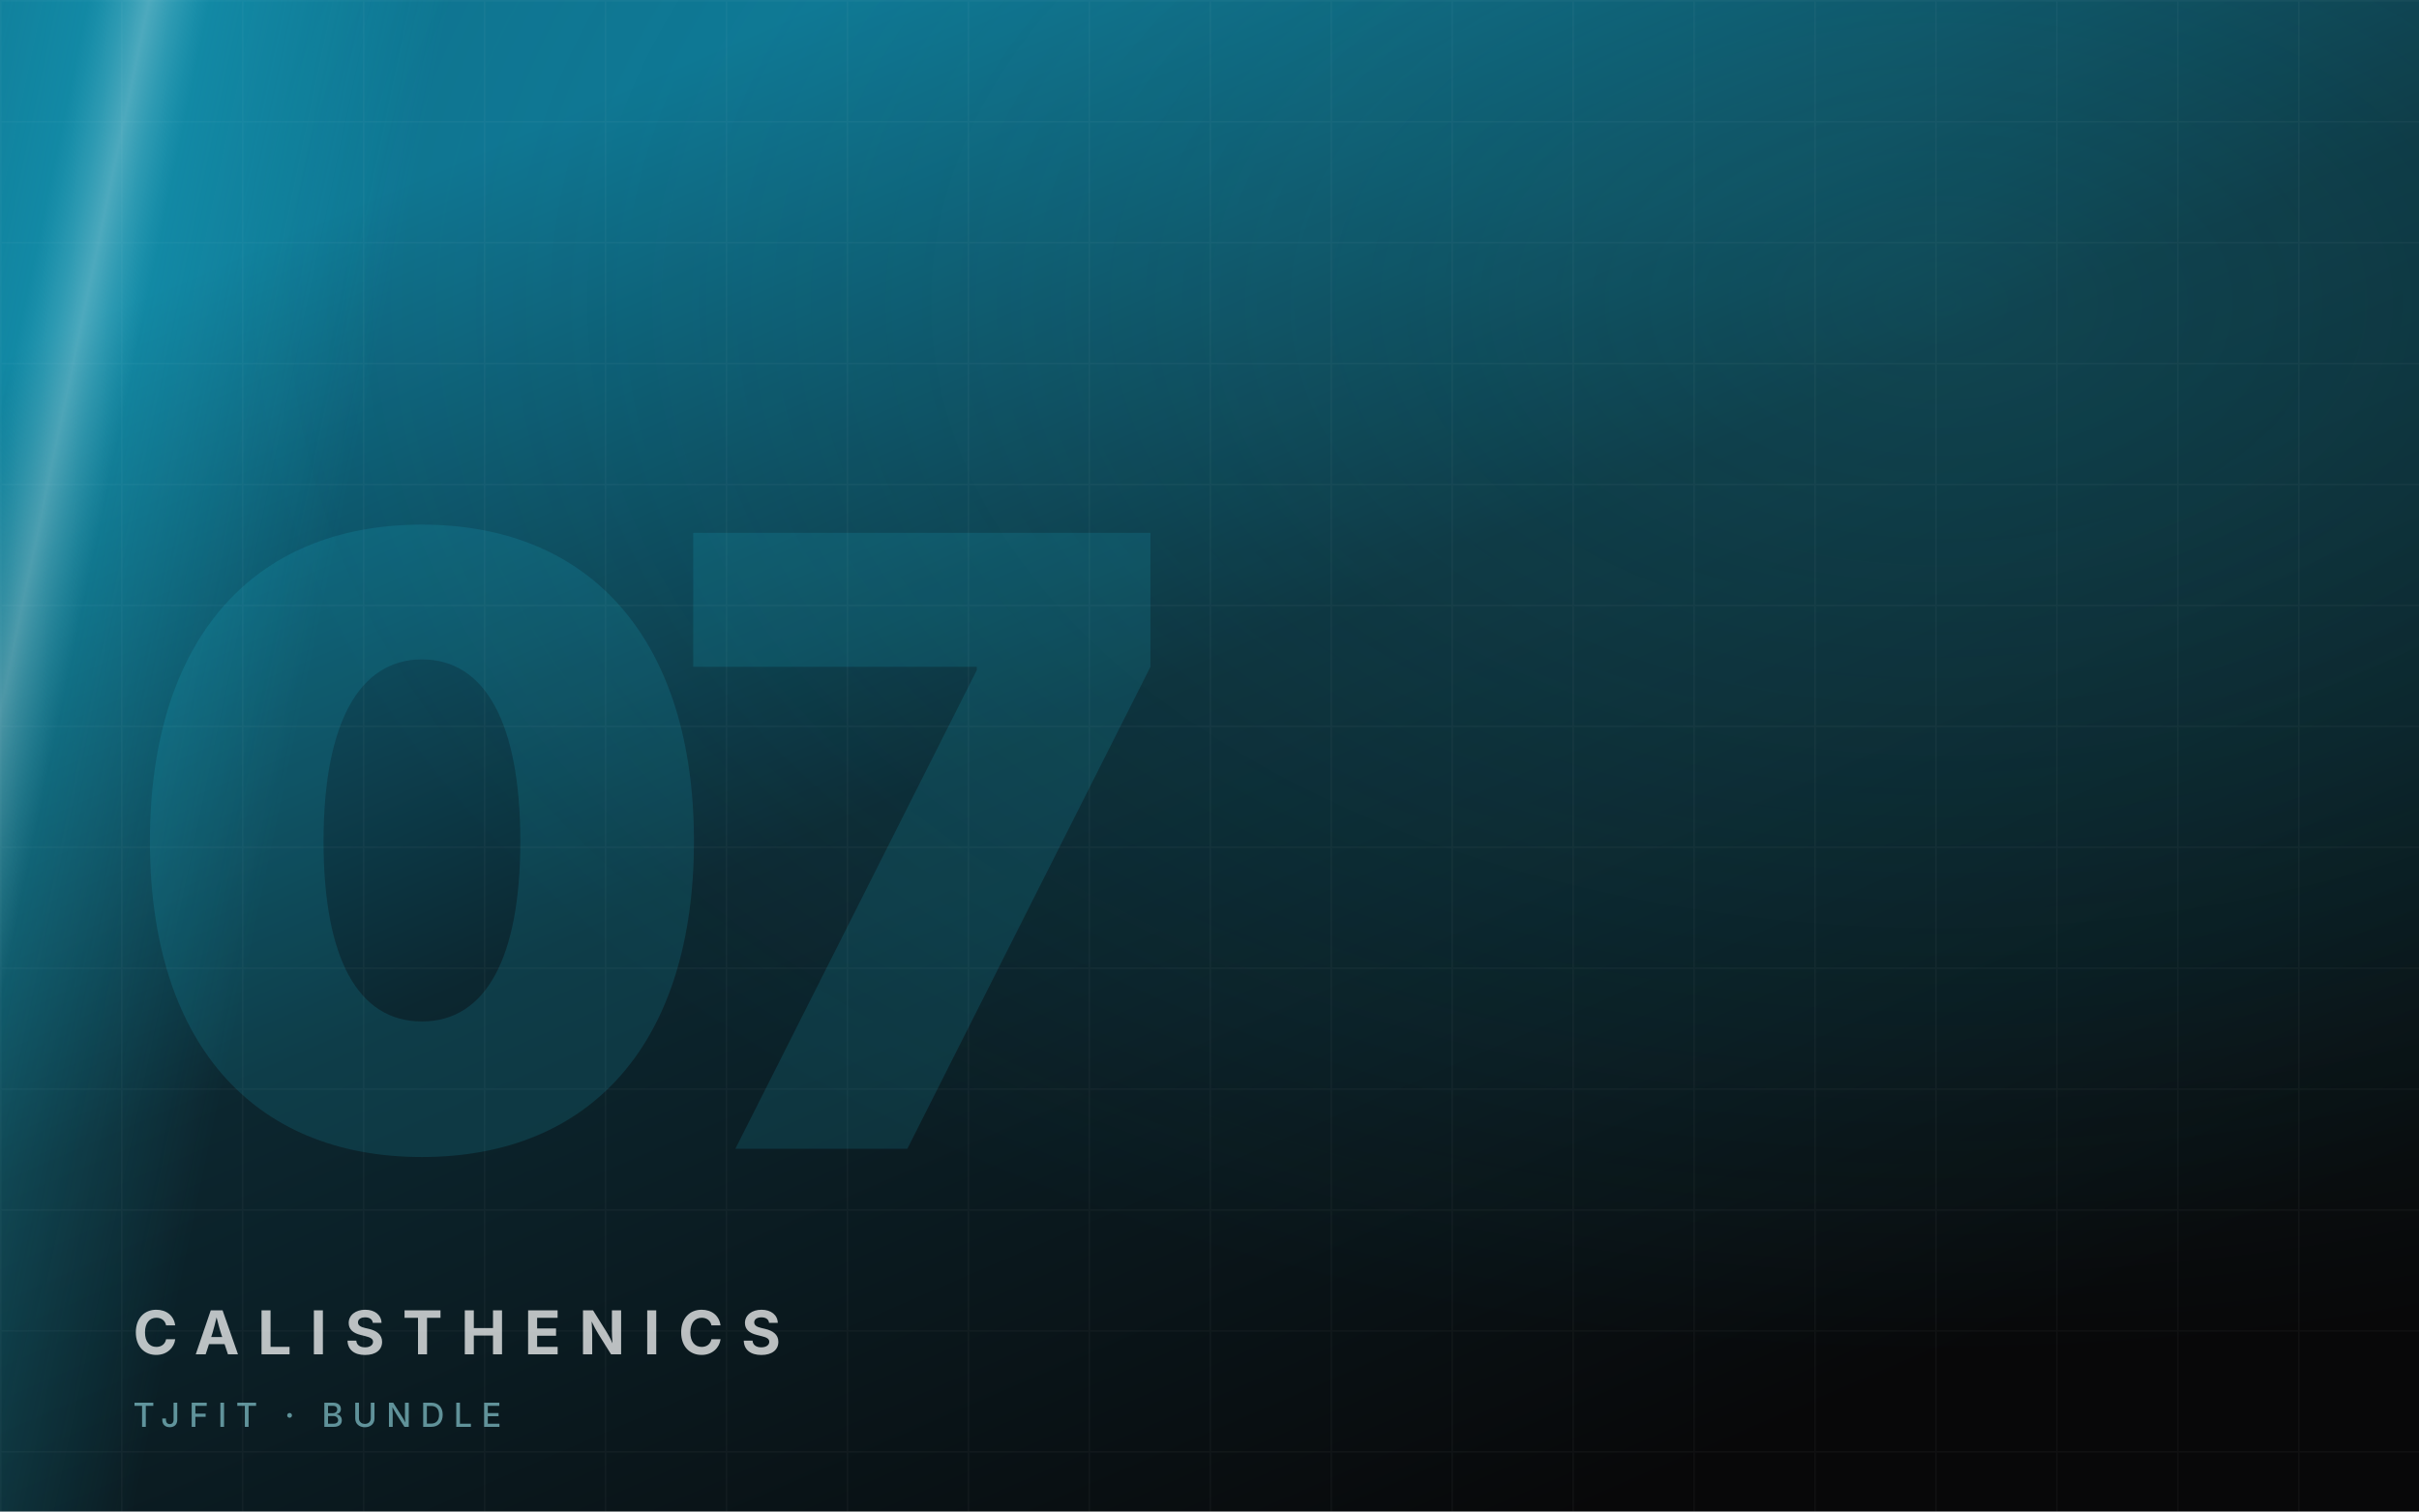
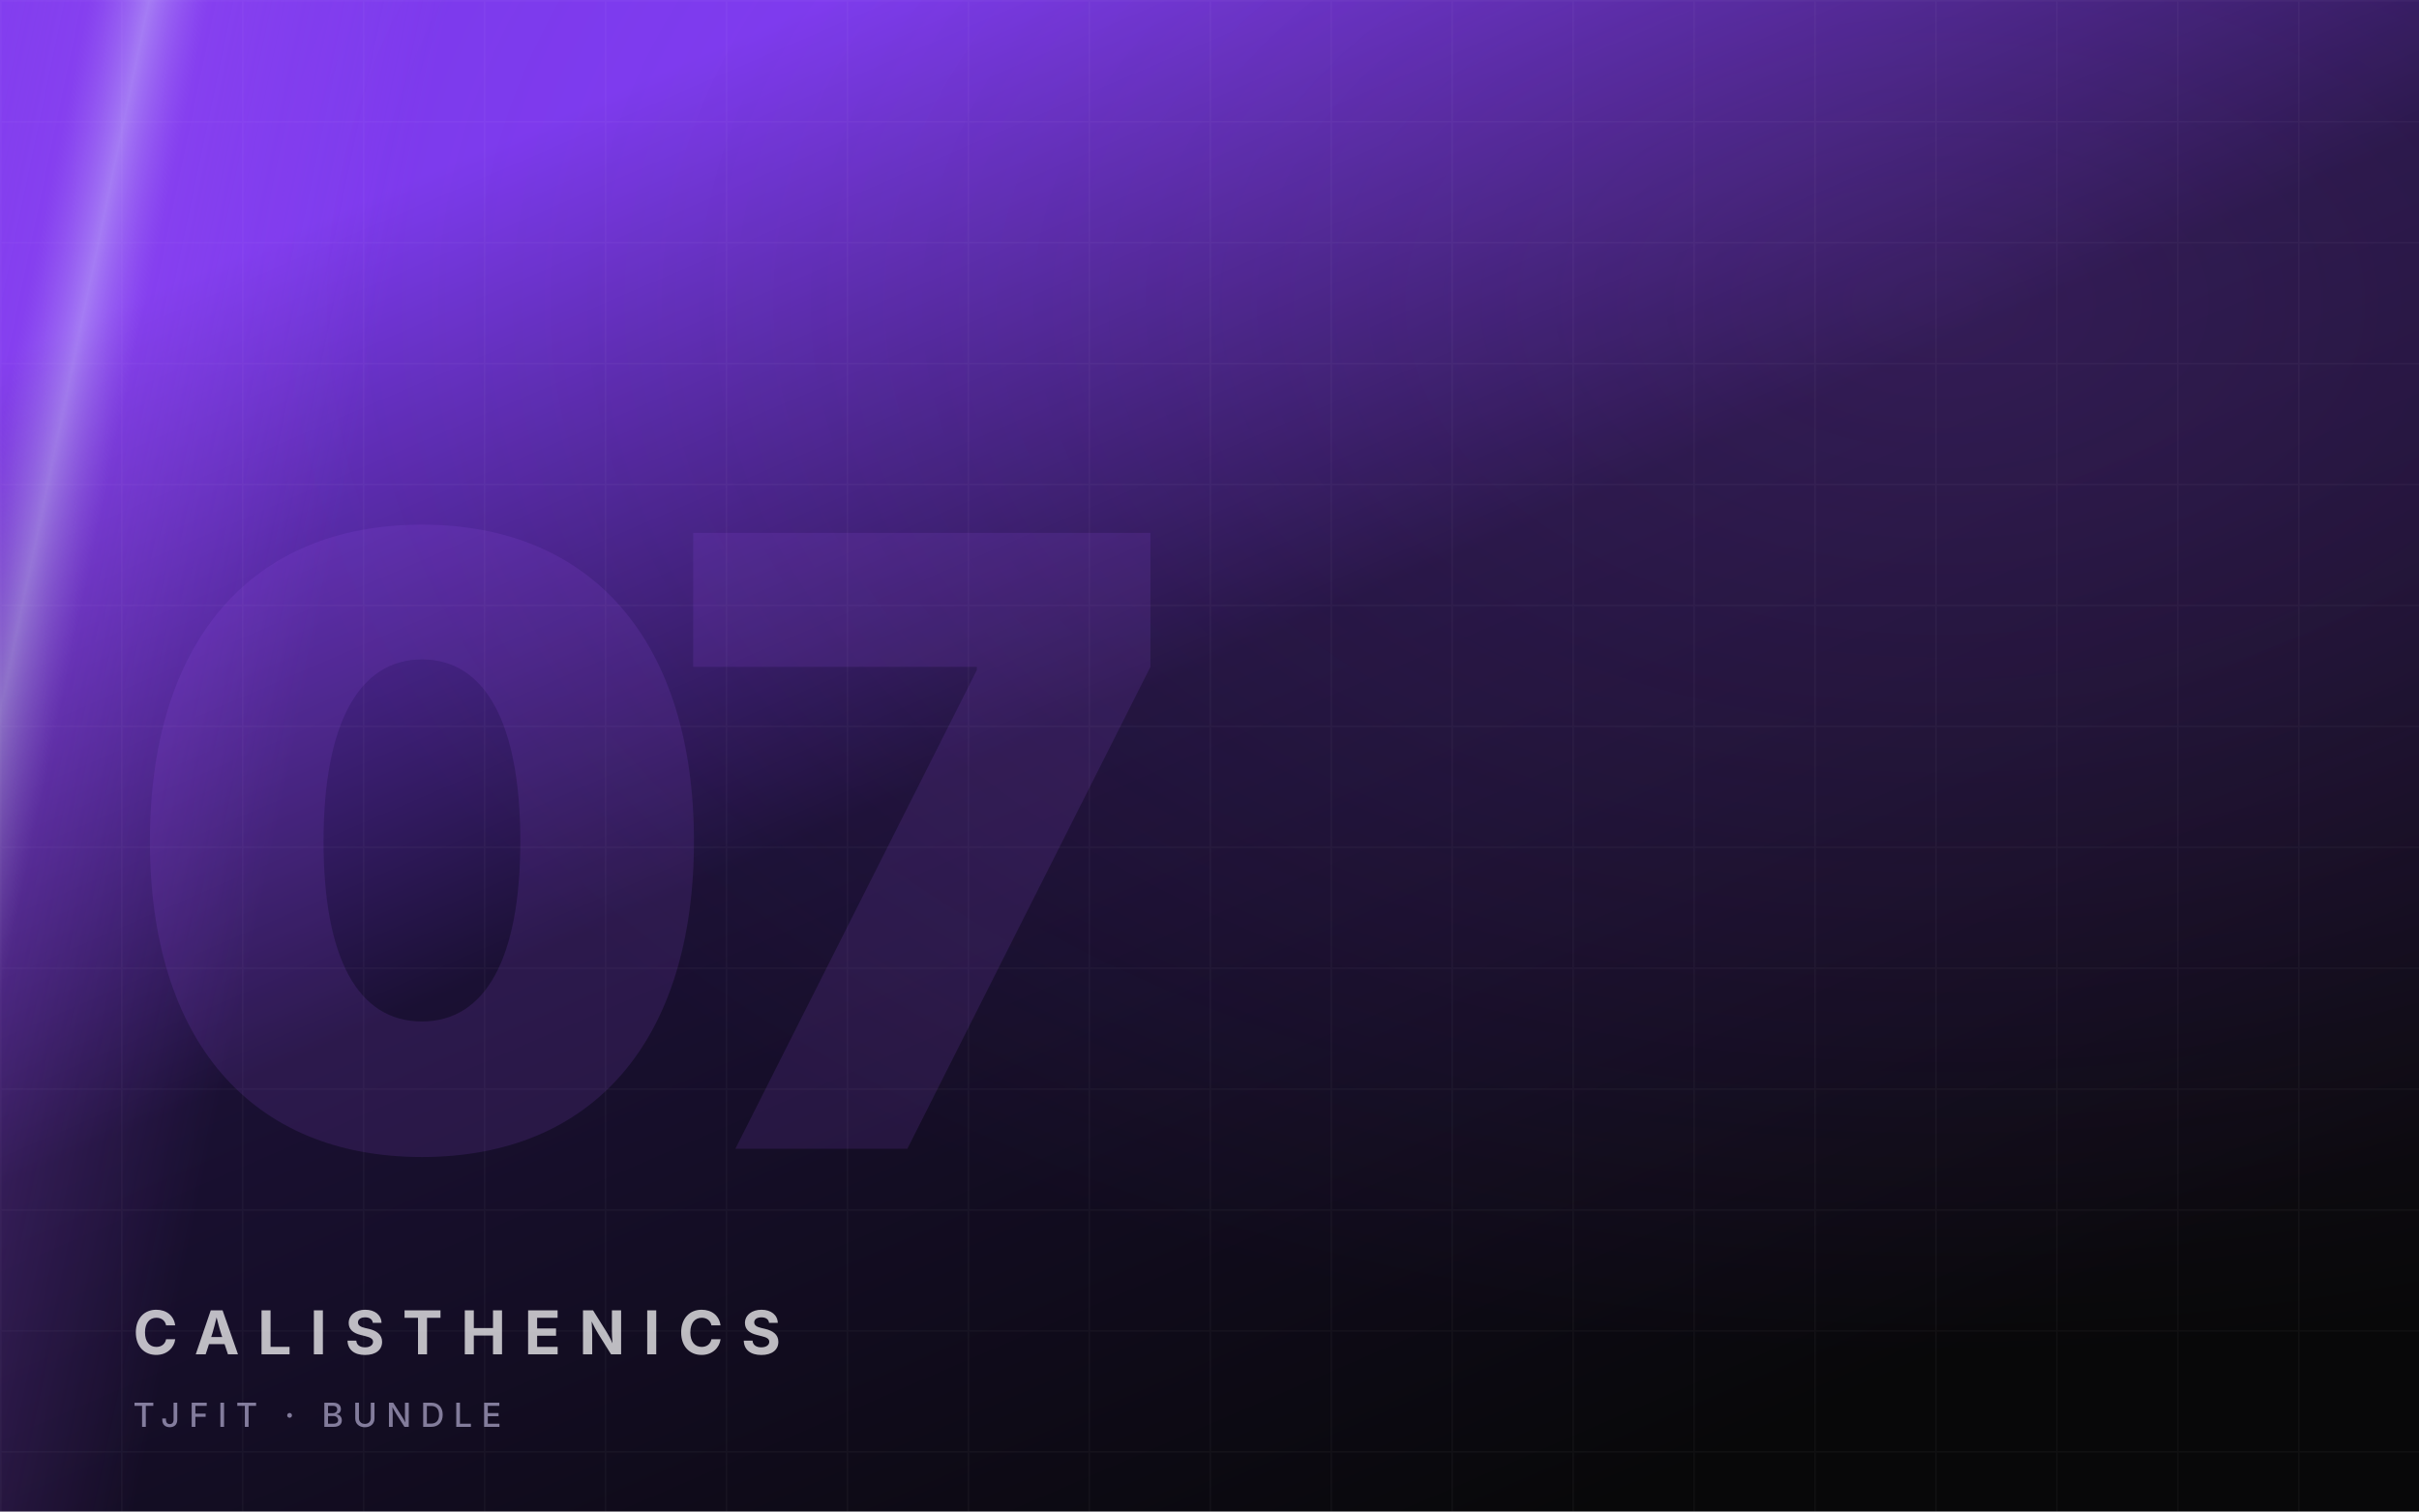
<svg xmlns="http://www.w3.org/2000/svg" viewBox="0 0 800 500" preserveAspectRatio="xMidYMid slice">
  <style>
    @keyframes tj-bundle-beam { 0% { transform: translateX(-1100px); } 100% { transform: translateX(2200px); } }
    @keyframes tj-bundle-numeral { 0%, 100% { opacity: 0.13; } 50% { opacity: 0.20; } }
    .tj-beam { animation: tj-bundle-beam 9s linear 0.9s infinite; }
    .tj-numeral { animation: tj-bundle-numeral 4.5s ease-in-out infinite; }
    @media (prefers-reduced-motion: reduce) {
      .tj-beam, .tj-numeral { animation: none; }
      .tj-beam { display: none; }
    }
  </style>
  <defs>
    <linearGradient id="g" x1="0.787" y1="0.910" x2="0.213" y2="0.090">
      <stop offset="0" stop-color="#080809" />
-       <stop offset="0.55" stop-color="#0c2730" />
-       <stop offset="1" stop-color="#0e7490" />
+       <stop offset="0.55" stop-color="#1a1033" />
+       <stop offset="1" stop-color="#7c3aed" />
    </linearGradient>
    <radialGradient id="glow" cx="0.8" cy="0.2" r="0.7">
-       <stop offset="0" stop-color="rgba(34,211,238,0.18)" />
-       <stop offset="1" stop-color="rgba(34,211,238,0)" />
+       <stop offset="0" stop-color="rgba(168,85,247,0.18)" />
+       <stop offset="1" stop-color="rgba(168,85,247,0)" />
    </radialGradient>
    <linearGradient id="beam" x1="0" y1="0" x2="1" y2="0">
-       <stop offset="0" stop-color="rgba(34,211,238,0)" />
-       <stop offset="0.4" stop-color="rgba(34,211,238,0.22)" />
-       <stop offset="0.5" stop-color="rgba(165,243,252,0.42)" />
-       <stop offset="0.6" stop-color="rgba(34,211,238,0.22)" />
-       <stop offset="1" stop-color="rgba(34,211,238,0)" />
+       <stop offset="0" stop-color="rgba(168,85,247,0)" />
+       <stop offset="0.4" stop-color="rgba(168,85,247,0.22)" />
+       <stop offset="0.5" stop-color="rgba(221,214,254,0.42)" />
+       <stop offset="0.6" stop-color="rgba(168,85,247,0.22)" />
+       <stop offset="1" stop-color="rgba(168,85,247,0)" />
    </linearGradient>
    <pattern id="grid" width="40" height="40" patternUnits="userSpaceOnUse">
      <path d="M 40 0 L 0 0 0 40" fill="none" stroke="rgba(255,255,255,0.035)" stroke-width="1" />
    </pattern>
  </defs>
  <rect width="800" height="500" fill="url(#g)" />
  <rect width="800" height="500" fill="url(#glow)" />
  <rect width="800" height="500" fill="url(#grid)" />
  <g class="tj-beam" transform="skewX(-12)">
    <rect x="-50" y="0" width="200" height="500" fill="url(#beam)" />
  </g>
-   <text class="tj-numeral" x="40" y="380" font-family="system-ui,-apple-system,sans-serif" font-weight="900" font-size="280" fill="rgba(34,211,238,0.13)" letter-spacing="-12">07</text>
+   <text class="tj-numeral" x="40" y="380" font-family="system-ui,-apple-system,sans-serif" font-weight="900" font-size="280" fill="rgba(168,85,247,0.13)" letter-spacing="-12">07</text>
  <text x="44" y="448" font-family="system-ui,-apple-system,sans-serif" font-weight="700" font-size="20" fill="rgba(255,255,255,0.72)" letter-spacing="6">CALISTHENICS</text>
-   <text x="44" y="472" font-family="system-ui,-apple-system,sans-serif" font-weight="500" font-size="11" fill="rgba(165,243,252,0.55)" letter-spacing="3">TJFIT · BUNDLE</text>
+   <text x="44" y="472" font-family="system-ui,-apple-system,sans-serif" font-weight="500" font-size="11" fill="rgba(221,214,254,0.55)" letter-spacing="3">TJFIT · BUNDLE</text>
</svg>
